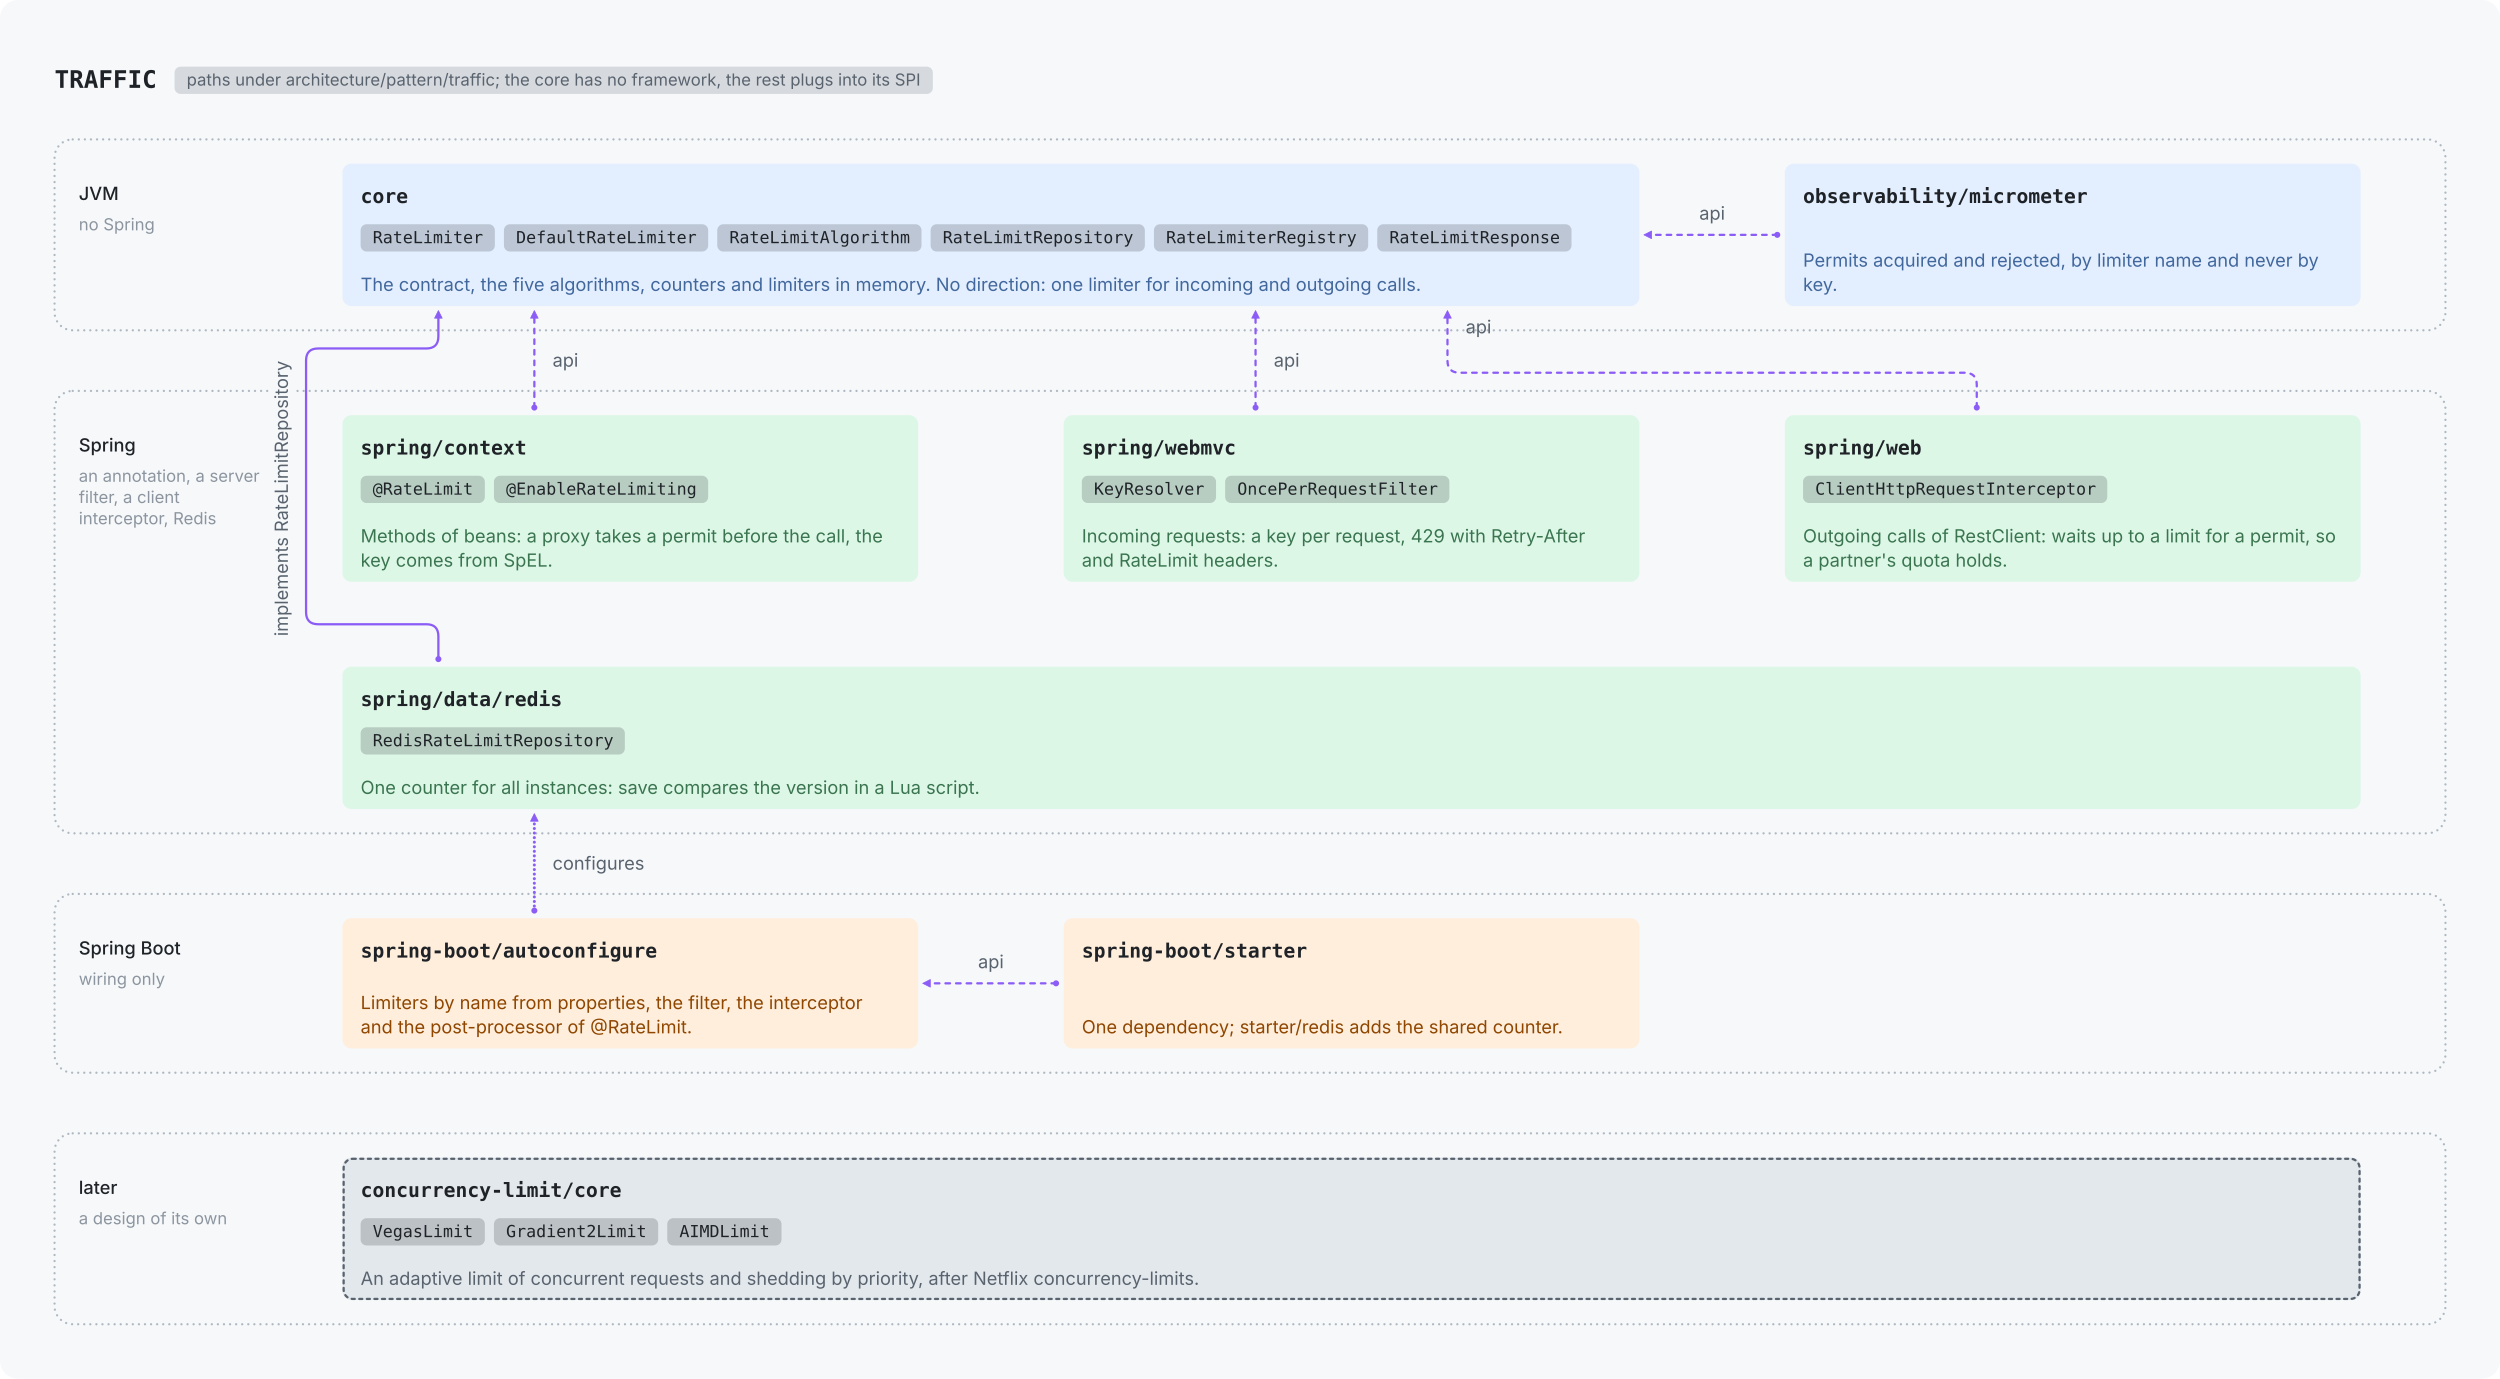
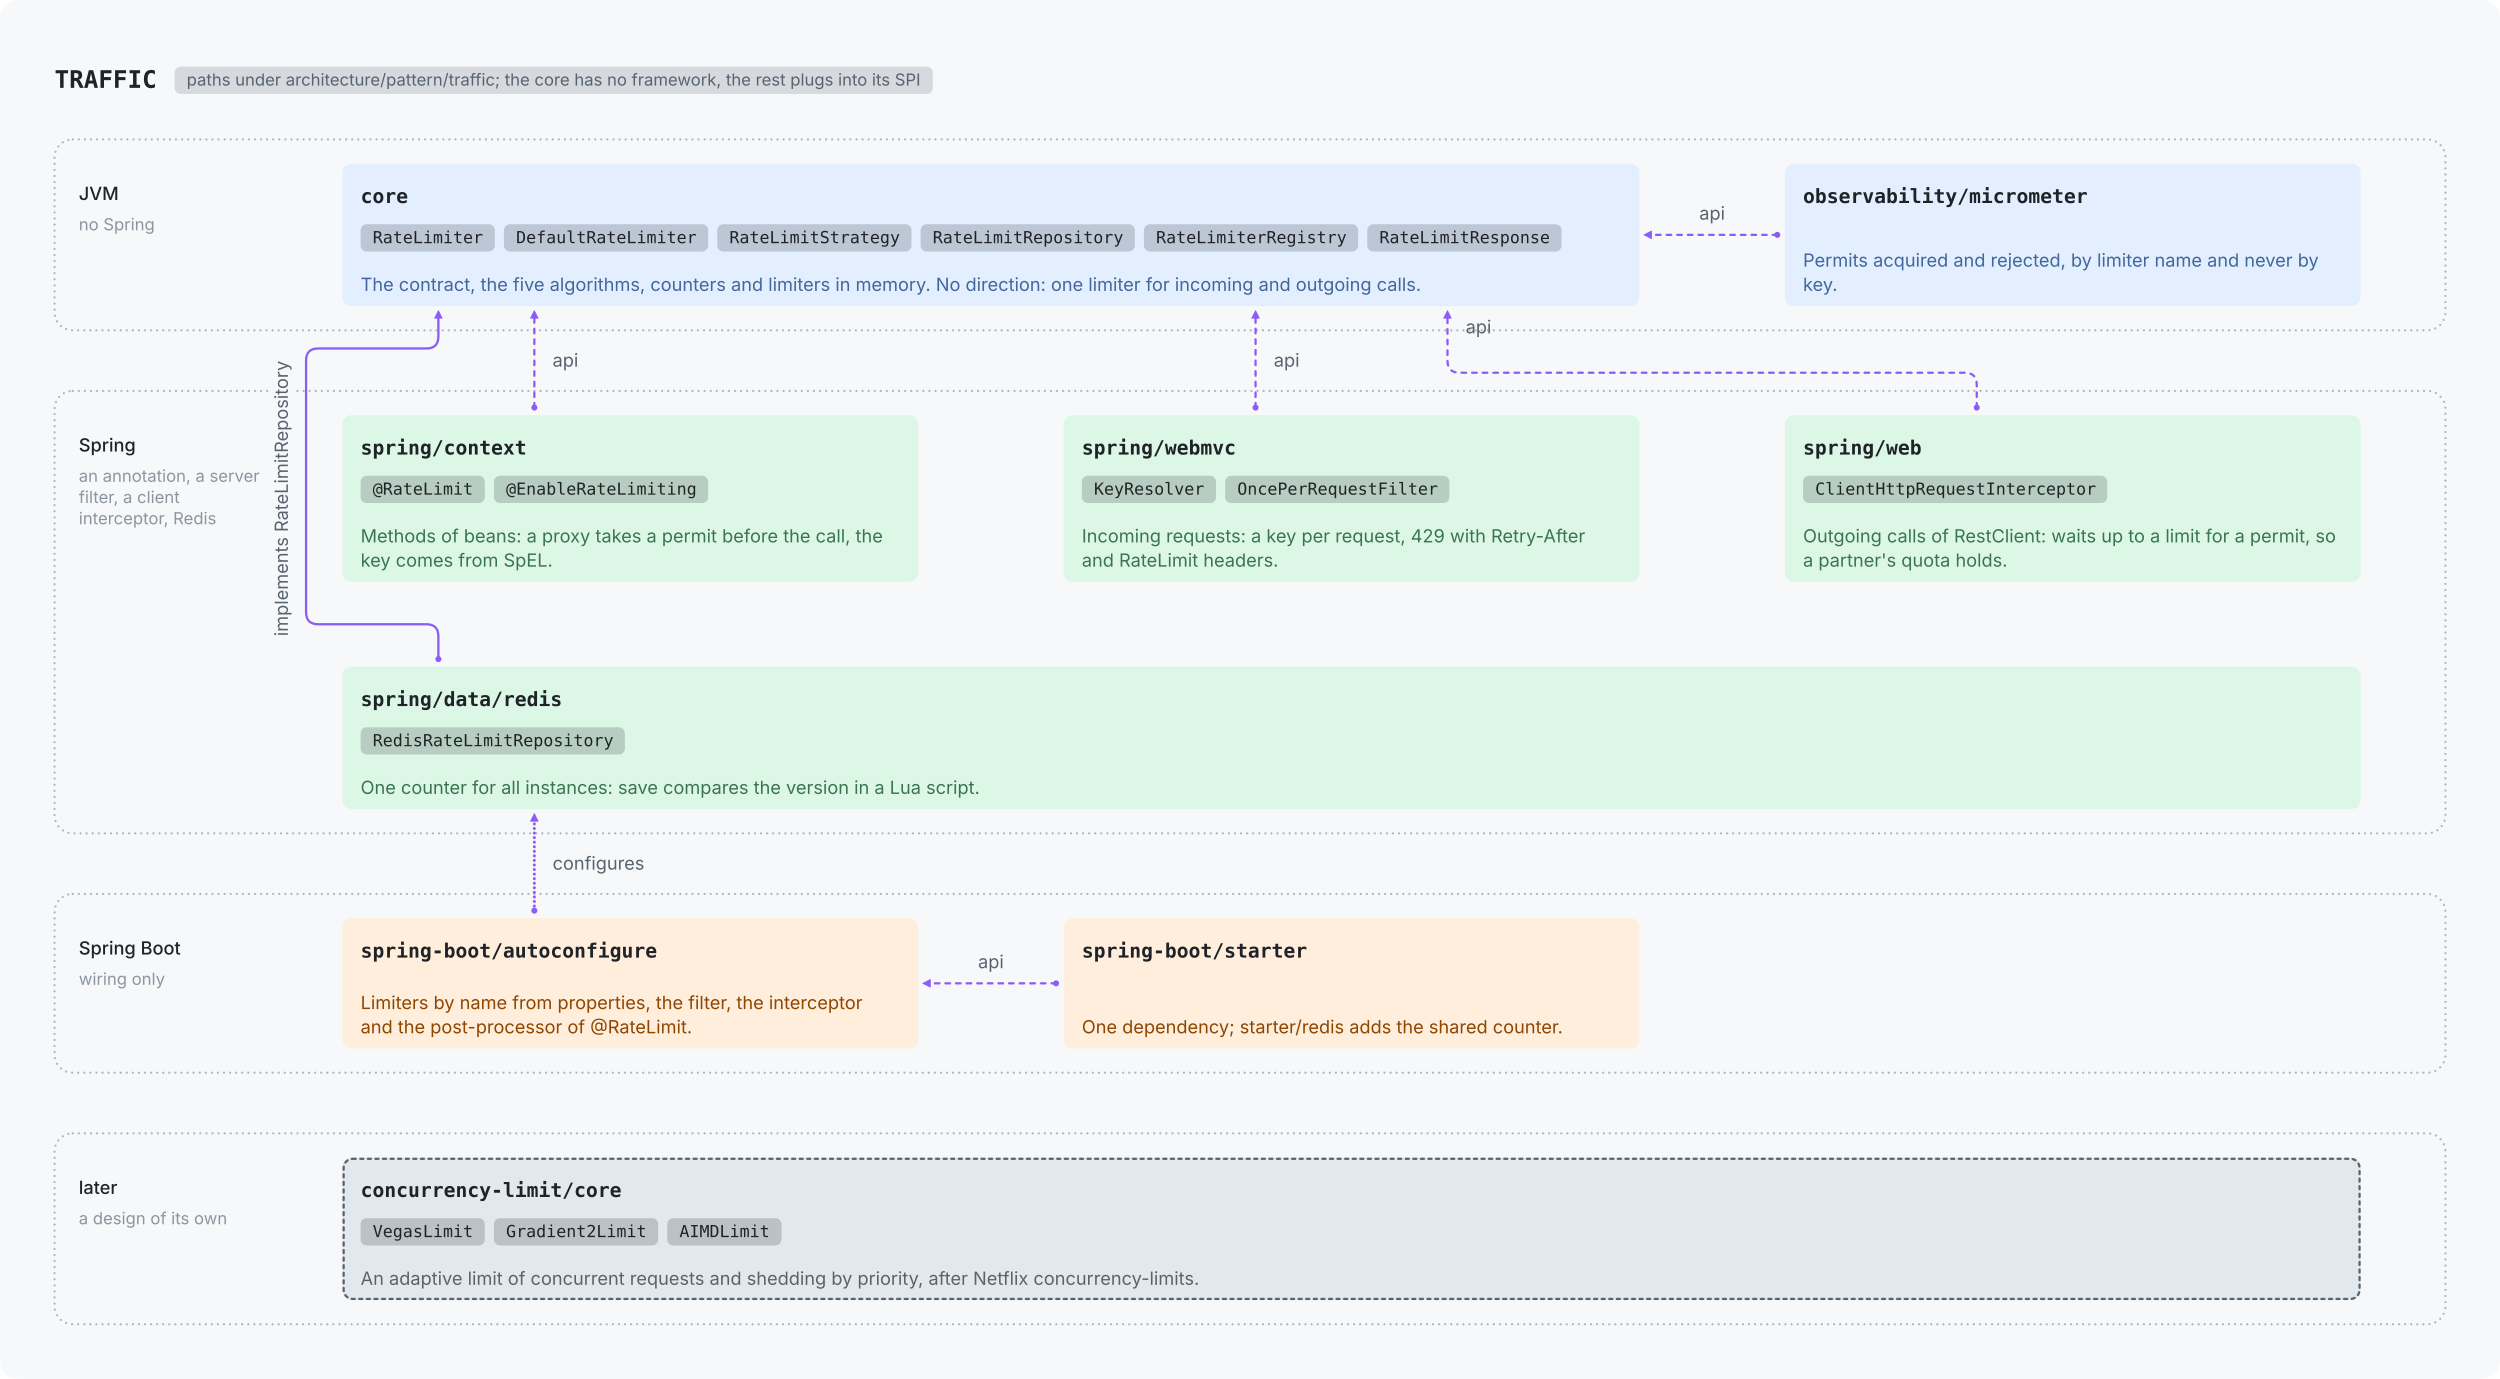
<svg xmlns="http://www.w3.org/2000/svg" viewBox="0 0 1650 910" width="1650" height="910" role="img">
  <rect width="1650" height="910" rx="12" fill="#F6F8FA" />
  <g transform="translate(12,12)">
    <text x="24.0" y="46.0" font-family="ui-monospace, SFMono-Regular, 'SF Mono', Menlo, Consolas, monospace" font-size="16" font-weight="600" fill="#1F2328" text-anchor="start">TRAFFIC</text>
    <rect x="103.2" y="32.0" width="500.5" height="18" rx="4" fill="#59636E" fill-opacity="0.2" />
    <text x="111.2" y="44.5" font-family="-apple-system, BlinkMacSystemFont, 'Segoe UI', Inter, Helvetica, Arial, sans-serif" font-size="11" font-weight="400" fill="#59636E" text-anchor="start">paths under architecture/pattern/traffic; the core has no framework, the rest plugs into its SPI</text>
    <rect x="24" y="80" width="1578" height="126" rx="12" fill="none" stroke="#AFB8C1" stroke-width="1.5" stroke-linecap="round" stroke-dasharray="0.01 4" />
    <text x="40.0" y="120.0" font-family="-apple-system, BlinkMacSystemFont, 'Segoe UI', Inter, Helvetica, Arial, sans-serif" font-size="12" font-weight="500" fill="#1F2328" text-anchor="start">JVM</text>
    <text x="40.0" y="140.0" font-family="-apple-system, BlinkMacSystemFont, 'Segoe UI', Inter, Helvetica, Arial, sans-serif" font-size="11" font-weight="400" fill="#8C959F" text-anchor="start">no Spring</text>
    <rect x="24" y="246" width="1578" height="292" rx="12" fill="none" stroke="#AFB8C1" stroke-width="1.5" stroke-linecap="round" stroke-dasharray="0.01 4" />
    <text x="40.0" y="286.0" font-family="-apple-system, BlinkMacSystemFont, 'Segoe UI', Inter, Helvetica, Arial, sans-serif" font-size="12" font-weight="500" fill="#1F2328" text-anchor="start">Spring</text>
    <text x="40.0" y="306.0" font-family="-apple-system, BlinkMacSystemFont, 'Segoe UI', Inter, Helvetica, Arial, sans-serif" font-size="11" font-weight="400" fill="#8C959F" text-anchor="start">an annotation, a server</text>
    <text x="40.0" y="320.0" font-family="-apple-system, BlinkMacSystemFont, 'Segoe UI', Inter, Helvetica, Arial, sans-serif" font-size="11" font-weight="400" fill="#8C959F" text-anchor="start">filter, a client</text>
    <text x="40.0" y="334.0" font-family="-apple-system, BlinkMacSystemFont, 'Segoe UI', Inter, Helvetica, Arial, sans-serif" font-size="11" font-weight="400" fill="#8C959F" text-anchor="start">interceptor, Redis</text>
    <rect x="24" y="578" width="1578" height="118" rx="12" fill="none" stroke="#AFB8C1" stroke-width="1.5" stroke-linecap="round" stroke-dasharray="0.01 4" />
    <text x="40.0" y="618.0" font-family="-apple-system, BlinkMacSystemFont, 'Segoe UI', Inter, Helvetica, Arial, sans-serif" font-size="12" font-weight="500" fill="#1F2328" text-anchor="start">Spring Boot</text>
    <text x="40.0" y="638.0" font-family="-apple-system, BlinkMacSystemFont, 'Segoe UI', Inter, Helvetica, Arial, sans-serif" font-size="11" font-weight="400" fill="#8C959F" text-anchor="start">wiring only</text>
    <rect x="24" y="736" width="1578" height="126" rx="12" fill="none" stroke="#AFB8C1" stroke-width="1.5" stroke-linecap="round" stroke-dasharray="0.01 4" />
    <text x="40.0" y="776.0" font-family="-apple-system, BlinkMacSystemFont, 'Segoe UI', Inter, Helvetica, Arial, sans-serif" font-size="12" font-weight="500" fill="#1F2328" text-anchor="start">later</text>
    <text x="40.0" y="796.0" font-family="-apple-system, BlinkMacSystemFont, 'Segoe UI', Inter, Helvetica, Arial, sans-serif" font-size="11" font-weight="400" fill="#8C959F" text-anchor="start">a design of its own</text>
    <rect x="214.0" y="96.0" width="856.0" height="94.0" rx="6" fill="#E3EFFF" />
    <text x="226.0" y="122.0" font-family="ui-monospace, SFMono-Regular, 'SF Mono', Menlo, Consolas, monospace" font-size="13" font-weight="600" fill="#1F2328" text-anchor="start">core</text>
    <rect x="226.0" y="136.0" width="88.6" height="18" rx="4" fill="#1F2328" fill-opacity="0.2" />
    <text x="234.0" y="148.5" font-family="ui-monospace, SFMono-Regular, 'SF Mono', Menlo, Consolas, monospace" font-size="11" font-weight="400" fill="#1F2328" text-anchor="start">RateLimiter</text>
    <rect x="320.6" y="136.0" width="134.8" height="18" rx="4" fill="#1F2328" fill-opacity="0.2" />
    <text x="328.6" y="148.5" font-family="ui-monospace, SFMono-Regular, 'SF Mono', Menlo, Consolas, monospace" font-size="11" font-weight="400" fill="#1F2328" text-anchor="start">DefaultRateLimiter</text>
-     <rect x="461.4" y="136.0" width="134.8" height="18" rx="4" fill="#1F2328" fill-opacity="0.2" />
-     <text x="469.4" y="148.5" font-family="ui-monospace, SFMono-Regular, 'SF Mono', Menlo, Consolas, monospace" font-size="11" font-weight="400" fill="#1F2328" text-anchor="start">RateLimitAlgorithm</text>
-     <rect x="602.2" y="136.0" width="141.4" height="18" rx="4" fill="#1F2328" fill-opacity="0.2" />
-     <text x="610.2" y="148.5" font-family="ui-monospace, SFMono-Regular, 'SF Mono', Menlo, Consolas, monospace" font-size="11" font-weight="400" fill="#1F2328" text-anchor="start">RateLimitRepository</text>
-     <rect x="749.6" y="136.0" width="141.4" height="18" rx="4" fill="#1F2328" fill-opacity="0.2" />
-     <text x="757.6" y="148.5" font-family="ui-monospace, SFMono-Regular, 'SF Mono', Menlo, Consolas, monospace" font-size="11" font-weight="400" fill="#1F2328" text-anchor="start">RateLimiterRegistry</text>
-     <rect x="897.0" y="136.0" width="128.2" height="18" rx="4" fill="#1F2328" fill-opacity="0.2" />
-     <text x="905.0" y="148.5" font-family="ui-monospace, SFMono-Regular, 'SF Mono', Menlo, Consolas, monospace" font-size="11" font-weight="400" fill="#1F2328" text-anchor="start">RateLimitResponse</text>
+     <rect x="461.4" y="136.0" width="128.2" height="18" rx="4" fill="#1F2328" fill-opacity="0.2" />
+     <text x="469.4" y="148.5" font-family="ui-monospace, SFMono-Regular, 'SF Mono', Menlo, Consolas, monospace" font-size="11" font-weight="400" fill="#1F2328" text-anchor="start">RateLimitStrategy</text>
+     <rect x="595.6" y="136.0" width="141.4" height="18" rx="4" fill="#1F2328" fill-opacity="0.2" />
+     <text x="603.6" y="148.5" font-family="ui-monospace, SFMono-Regular, 'SF Mono', Menlo, Consolas, monospace" font-size="11" font-weight="400" fill="#1F2328" text-anchor="start">RateLimitRepository</text>
+     <rect x="743.0" y="136.0" width="141.4" height="18" rx="4" fill="#1F2328" fill-opacity="0.2" />
+     <text x="751.0" y="148.5" font-family="ui-monospace, SFMono-Regular, 'SF Mono', Menlo, Consolas, monospace" font-size="11" font-weight="400" fill="#1F2328" text-anchor="start">RateLimiterRegistry</text>
+     <rect x="890.4" y="136.0" width="128.2" height="18" rx="4" fill="#1F2328" fill-opacity="0.2" />
+     <text x="898.4" y="148.5" font-family="ui-monospace, SFMono-Regular, 'SF Mono', Menlo, Consolas, monospace" font-size="11" font-weight="400" fill="#1F2328" text-anchor="start">RateLimitResponse</text>
    <text x="226.0" y="180.0" font-family="-apple-system, BlinkMacSystemFont, 'Segoe UI', Inter, Helvetica, Arial, sans-serif" font-size="12" font-weight="400" fill="#41679C" text-anchor="start">The contract, the five algorithms, counters and limiters in memory. No direction: one limiter for incoming and outgoing calls.</text>
    <rect x="1166.0" y="96.0" width="380.0" height="94.0" rx="6" fill="#E3EFFF" />
    <text x="1178.0" y="122.0" font-family="ui-monospace, SFMono-Regular, 'SF Mono', Menlo, Consolas, monospace" font-size="13" font-weight="600" fill="#1F2328" text-anchor="start">observability/micrometer</text>
    <text x="1178.0" y="164.0" font-family="-apple-system, BlinkMacSystemFont, 'Segoe UI', Inter, Helvetica, Arial, sans-serif" font-size="12" font-weight="400" fill="#41679C" text-anchor="start">Permits acquired and rejected, by limiter name and never by</text>
    <text x="1178.0" y="180.0" font-family="-apple-system, BlinkMacSystemFont, 'Segoe UI', Inter, Helvetica, Arial, sans-serif" font-size="12" font-weight="400" fill="#41679C" text-anchor="start">key.</text>
    <rect x="214.0" y="262.0" width="380.0" height="110.0" rx="6" fill="#DDF7E7" />
    <text x="226.0" y="288.0" font-family="ui-monospace, SFMono-Regular, 'SF Mono', Menlo, Consolas, monospace" font-size="13" font-weight="600" fill="#1F2328" text-anchor="start">spring/context</text>
    <rect x="226.0" y="302.0" width="82.0" height="18" rx="4" fill="#1F2328" fill-opacity="0.2" />
    <text x="234.0" y="314.5" font-family="ui-monospace, SFMono-Regular, 'SF Mono', Menlo, Consolas, monospace" font-size="11" font-weight="400" fill="#1F2328" text-anchor="start">@RateLimit</text>
    <rect x="314.0" y="302.0" width="141.4" height="18" rx="4" fill="#1F2328" fill-opacity="0.2" />
    <text x="322.0" y="314.5" font-family="ui-monospace, SFMono-Regular, 'SF Mono', Menlo, Consolas, monospace" font-size="11" font-weight="400" fill="#1F2328" text-anchor="start">@EnableRateLimiting</text>
    <text x="226.0" y="346.0" font-family="-apple-system, BlinkMacSystemFont, 'Segoe UI', Inter, Helvetica, Arial, sans-serif" font-size="12" font-weight="400" fill="#3A7550" text-anchor="start">Methods of beans: a proxy takes a permit before the call, the</text>
    <text x="226.0" y="362.0" font-family="-apple-system, BlinkMacSystemFont, 'Segoe UI', Inter, Helvetica, Arial, sans-serif" font-size="12" font-weight="400" fill="#3A7550" text-anchor="start">key comes from SpEL.</text>
    <rect x="690.0" y="262.0" width="380.0" height="110.0" rx="6" fill="#DDF7E7" />
    <text x="702.0" y="288.0" font-family="ui-monospace, SFMono-Regular, 'SF Mono', Menlo, Consolas, monospace" font-size="13" font-weight="600" fill="#1F2328" text-anchor="start">spring/webmvc</text>
    <rect x="702.0" y="302.0" width="88.6" height="18" rx="4" fill="#1F2328" fill-opacity="0.2" />
    <text x="710.0" y="314.5" font-family="ui-monospace, SFMono-Regular, 'SF Mono', Menlo, Consolas, monospace" font-size="11" font-weight="400" fill="#1F2328" text-anchor="start">KeyResolver</text>
    <rect x="796.6" y="302.0" width="148.0" height="18" rx="4" fill="#1F2328" fill-opacity="0.2" />
    <text x="804.6" y="314.5" font-family="ui-monospace, SFMono-Regular, 'SF Mono', Menlo, Consolas, monospace" font-size="11" font-weight="400" fill="#1F2328" text-anchor="start">OncePerRequestFilter</text>
    <text x="702.0" y="346.0" font-family="-apple-system, BlinkMacSystemFont, 'Segoe UI', Inter, Helvetica, Arial, sans-serif" font-size="12" font-weight="400" fill="#3A7550" text-anchor="start">Incoming requests: a key per request, 429 with Retry-After</text>
    <text x="702.0" y="362.0" font-family="-apple-system, BlinkMacSystemFont, 'Segoe UI', Inter, Helvetica, Arial, sans-serif" font-size="12" font-weight="400" fill="#3A7550" text-anchor="start">and RateLimit headers.</text>
    <rect x="1166.0" y="262.0" width="380.0" height="110.0" rx="6" fill="#DDF7E7" />
    <text x="1178.0" y="288.0" font-family="ui-monospace, SFMono-Regular, 'SF Mono', Menlo, Consolas, monospace" font-size="13" font-weight="600" fill="#1F2328" text-anchor="start">spring/web</text>
    <rect x="1178.0" y="302.0" width="200.8" height="18" rx="4" fill="#1F2328" fill-opacity="0.2" />
    <text x="1186.0" y="314.5" font-family="ui-monospace, SFMono-Regular, 'SF Mono', Menlo, Consolas, monospace" font-size="11" font-weight="400" fill="#1F2328" text-anchor="start">ClientHttpRequestInterceptor</text>
    <text x="1178.0" y="346.0" font-family="-apple-system, BlinkMacSystemFont, 'Segoe UI', Inter, Helvetica, Arial, sans-serif" font-size="12" font-weight="400" fill="#3A7550" text-anchor="start">Outgoing calls of RestClient: waits up to a limit for a permit, so</text>
    <text x="1178.0" y="362.0" font-family="-apple-system, BlinkMacSystemFont, 'Segoe UI', Inter, Helvetica, Arial, sans-serif" font-size="12" font-weight="400" fill="#3A7550" text-anchor="start">a partner's quota holds.</text>
    <rect x="214.0" y="428.0" width="1332.0" height="94.0" rx="6" fill="#DDF7E7" />
    <text x="226.0" y="454.0" font-family="ui-monospace, SFMono-Regular, 'SF Mono', Menlo, Consolas, monospace" font-size="13" font-weight="600" fill="#1F2328" text-anchor="start">spring/data/redis</text>
    <rect x="226.0" y="468.0" width="174.4" height="18" rx="4" fill="#1F2328" fill-opacity="0.2" />
    <text x="234.0" y="480.5" font-family="ui-monospace, SFMono-Regular, 'SF Mono', Menlo, Consolas, monospace" font-size="11" font-weight="400" fill="#1F2328" text-anchor="start">RedisRateLimitRepository</text>
    <text x="226.0" y="512.0" font-family="-apple-system, BlinkMacSystemFont, 'Segoe UI', Inter, Helvetica, Arial, sans-serif" font-size="12" font-weight="400" fill="#3A7550" text-anchor="start">One counter for all instances: save compares the version in a Lua script.</text>
    <rect x="214.0" y="594.0" width="380.0" height="86.0" rx="6" fill="#FFEEDC" />
    <text x="226.0" y="620.0" font-family="ui-monospace, SFMono-Regular, 'SF Mono', Menlo, Consolas, monospace" font-size="13" font-weight="600" fill="#1F2328" text-anchor="start">spring-boot/autoconfigure</text>
    <text x="226.0" y="654.0" font-family="-apple-system, BlinkMacSystemFont, 'Segoe UI', Inter, Helvetica, Arial, sans-serif" font-size="12" font-weight="400" fill="#8F4600" text-anchor="start">Limiters by name from properties, the filter, the interceptor</text>
    <text x="226.0" y="670.0" font-family="-apple-system, BlinkMacSystemFont, 'Segoe UI', Inter, Helvetica, Arial, sans-serif" font-size="12" font-weight="400" fill="#8F4600" text-anchor="start">and the post-processor of @RateLimit.</text>
    <rect x="690.0" y="594.0" width="380.0" height="86.0" rx="6" fill="#FFEEDC" />
    <text x="702.0" y="620.0" font-family="ui-monospace, SFMono-Regular, 'SF Mono', Menlo, Consolas, monospace" font-size="13" font-weight="600" fill="#1F2328" text-anchor="start">spring-boot/starter</text>
    <text x="702.0" y="670.0" font-family="-apple-system, BlinkMacSystemFont, 'Segoe UI', Inter, Helvetica, Arial, sans-serif" font-size="12" font-weight="400" fill="#8F4600" text-anchor="start">One dependency; starter/redis adds the shared counter.</text>
    <rect x="214.0" y="752.0" width="1332.0" height="94.0" rx="6" fill="#E3E8ED" />
    <text x="226.0" y="778.0" font-family="ui-monospace, SFMono-Regular, 'SF Mono', Menlo, Consolas, monospace" font-size="13" font-weight="600" fill="#1F2328" text-anchor="start">concurrency-limit/core</text>
    <rect x="226.0" y="792.0" width="82.0" height="18" rx="4" fill="#1F2328" fill-opacity="0.2" />
    <text x="234.0" y="804.5" font-family="ui-monospace, SFMono-Regular, 'SF Mono', Menlo, Consolas, monospace" font-size="11" font-weight="400" fill="#1F2328" text-anchor="start">VegasLimit</text>
    <rect x="314.0" y="792.0" width="108.4" height="18" rx="4" fill="#1F2328" fill-opacity="0.2" />
    <text x="322.0" y="804.5" font-family="ui-monospace, SFMono-Regular, 'SF Mono', Menlo, Consolas, monospace" font-size="11" font-weight="400" fill="#1F2328" text-anchor="start">Gradient2Limit</text>
    <rect x="428.4" y="792.0" width="75.4" height="18" rx="4" fill="#1F2328" fill-opacity="0.2" />
    <text x="436.4" y="804.5" font-family="ui-monospace, SFMono-Regular, 'SF Mono', Menlo, Consolas, monospace" font-size="11" font-weight="400" fill="#1F2328" text-anchor="start">AIMDLimit</text>
    <text x="226.0" y="836.0" font-family="-apple-system, BlinkMacSystemFont, 'Segoe UI', Inter, Helvetica, Arial, sans-serif" font-size="12" font-weight="400" fill="#59636E" text-anchor="start">An adaptive limit of concurrent requests and shedding by priority, after Netflix concurrency-limits.</text>
    <rect x="214.8" y="752.8" width="1330.5" height="92.5" rx="6" fill="none" stroke="#59636E" stroke-width="1.5" stroke-dasharray="2 3" stroke-linecap="round" />
    <circle cx="1161" cy="143.0" r="2" fill="#8B5CF6" />
    <path d="M1073,143.0 L1078.0,140.5 L1078.0,145.5 Z" fill="#8B5CF6" stroke="#8B5CF6" stroke-width="0.5" stroke-linejoin="round" />
    <path d="M1161,143.0 L1078,143.0" stroke="#8B5CF6" stroke-width="1.5" fill="none" stroke-linecap="round" stroke-linejoin="round" stroke-dasharray="3 4" />
    <text x="1118.0" y="133.0" font-family="-apple-system, BlinkMacSystemFont, 'Segoe UI', Inter, Helvetica, Arial, sans-serif" font-size="12" font-weight="400" fill="#59636E" text-anchor="middle">api</text>
    <circle cx="340.667" cy="257" r="2" fill="#8B5CF6" />
    <path d="M340.667,193 L343.167,198.0 L338.167,198.0 Z" fill="#8B5CF6" stroke="#8B5CF6" stroke-width="0.5" stroke-linejoin="round" />
    <path d="M340.667,257 L340.667,198" stroke="#8B5CF6" stroke-width="1.5" fill="none" stroke-linecap="round" stroke-linejoin="round" stroke-dasharray="3 4" />
    <text x="352.7" y="230.0" font-family="-apple-system, BlinkMacSystemFont, 'Segoe UI', Inter, Helvetica, Arial, sans-serif" font-size="12" font-weight="400" fill="#59636E" text-anchor="start">api</text>
    <circle cx="816.667" cy="257" r="2" fill="#8B5CF6" />
    <path d="M816.667,193 L819.167,198.0 L814.167,198.0 Z" fill="#8B5CF6" stroke="#8B5CF6" stroke-width="0.5" stroke-linejoin="round" />
    <path d="M816.667,257 L816.667,198" stroke="#8B5CF6" stroke-width="1.5" fill="none" stroke-linecap="round" stroke-linejoin="round" stroke-dasharray="3 4" />
    <text x="828.7" y="230.0" font-family="-apple-system, BlinkMacSystemFont, 'Segoe UI', Inter, Helvetica, Arial, sans-serif" font-size="12" font-weight="400" fill="#59636E" text-anchor="start">api</text>
    <circle cx="1292.667" cy="257" r="2" fill="#8B5CF6" />
    <path d="M943.333,193 L945.833,198.0 L940.833,198.0 Z" fill="#8B5CF6" stroke="#8B5CF6" stroke-width="0.5" stroke-linejoin="round" />
    <path d="M1292.667,257 L1292.667,242.0 Q1292.667,234.0 1284.667,234.0 L951.333,234.0 Q943.333,234.0 943.333,226.0 L943.333,198" stroke="#8B5CF6" stroke-width="1.5" fill="none" stroke-linecap="round" stroke-linejoin="round" stroke-dasharray="3 4" />
    <text x="955.3" y="208.0" font-family="-apple-system, BlinkMacSystemFont, 'Segoe UI', Inter, Helvetica, Arial, sans-serif" font-size="12" font-weight="400" fill="#59636E" text-anchor="start">api</text>
    <circle cx="277.333" cy="423" r="2" fill="#8B5CF6" />
    <path d="M277.333,193 L279.833,198.0 L274.833,198.0 Z" fill="#8B5CF6" stroke="#8B5CF6" stroke-width="0.5" stroke-linejoin="round" />
    <path d="M277.333,423 L277.333,408.0 Q277.333,400.0 269.333,400.0 L198,400.0 Q190,400.0 190,392.0 L190,226.0 Q190,218.0 198,218.0 L269.333,218.0 Q277.333,218.0 277.333,210.0 L277.333,198" stroke="#8B5CF6" stroke-width="1.5" fill="none" stroke-linecap="round" stroke-linejoin="round" />
    <g transform="rotate(-90 178 317.0)">
      <rect x="70.0" y="305.0" width="216.0" height="16.0" rx="2" fill="#F6F8FA" />
      <text x="178.0" y="317.0" font-family="-apple-system, BlinkMacSystemFont, 'Segoe UI', Inter, Helvetica, Arial, sans-serif" font-size="12" font-weight="400" fill="#59636E" text-anchor="middle">implements RateLimitRepository</text>
    </g>
    <circle cx="340.667" cy="589" r="2" fill="#8B5CF6" />
    <path d="M340.667,525 L343.167,530.0 L338.167,530.0 Z" fill="#8B5CF6" stroke="#8B5CF6" stroke-width="0.5" stroke-linejoin="round" />
    <path d="M340.667,589 L340.667,530" stroke="#8B5CF6" stroke-width="2" fill="none" stroke-linecap="round" stroke-linejoin="round" stroke-dasharray="0.01 3" />
    <text x="352.7" y="562.0" font-family="-apple-system, BlinkMacSystemFont, 'Segoe UI', Inter, Helvetica, Arial, sans-serif" font-size="12" font-weight="400" fill="#59636E" text-anchor="start">configures</text>
    <circle cx="685" cy="637.0" r="2" fill="#8B5CF6" />
    <path d="M597,637.0 L602.0,634.5 L602.0,639.5 Z" fill="#8B5CF6" stroke="#8B5CF6" stroke-width="0.5" stroke-linejoin="round" />
    <path d="M685,637.0 L602,637.0" stroke="#8B5CF6" stroke-width="1.5" fill="none" stroke-linecap="round" stroke-linejoin="round" stroke-dasharray="3 4" />
    <text x="642.0" y="627.0" font-family="-apple-system, BlinkMacSystemFont, 'Segoe UI', Inter, Helvetica, Arial, sans-serif" font-size="12" font-weight="400" fill="#59636E" text-anchor="middle">api</text>
  </g>
</svg>
